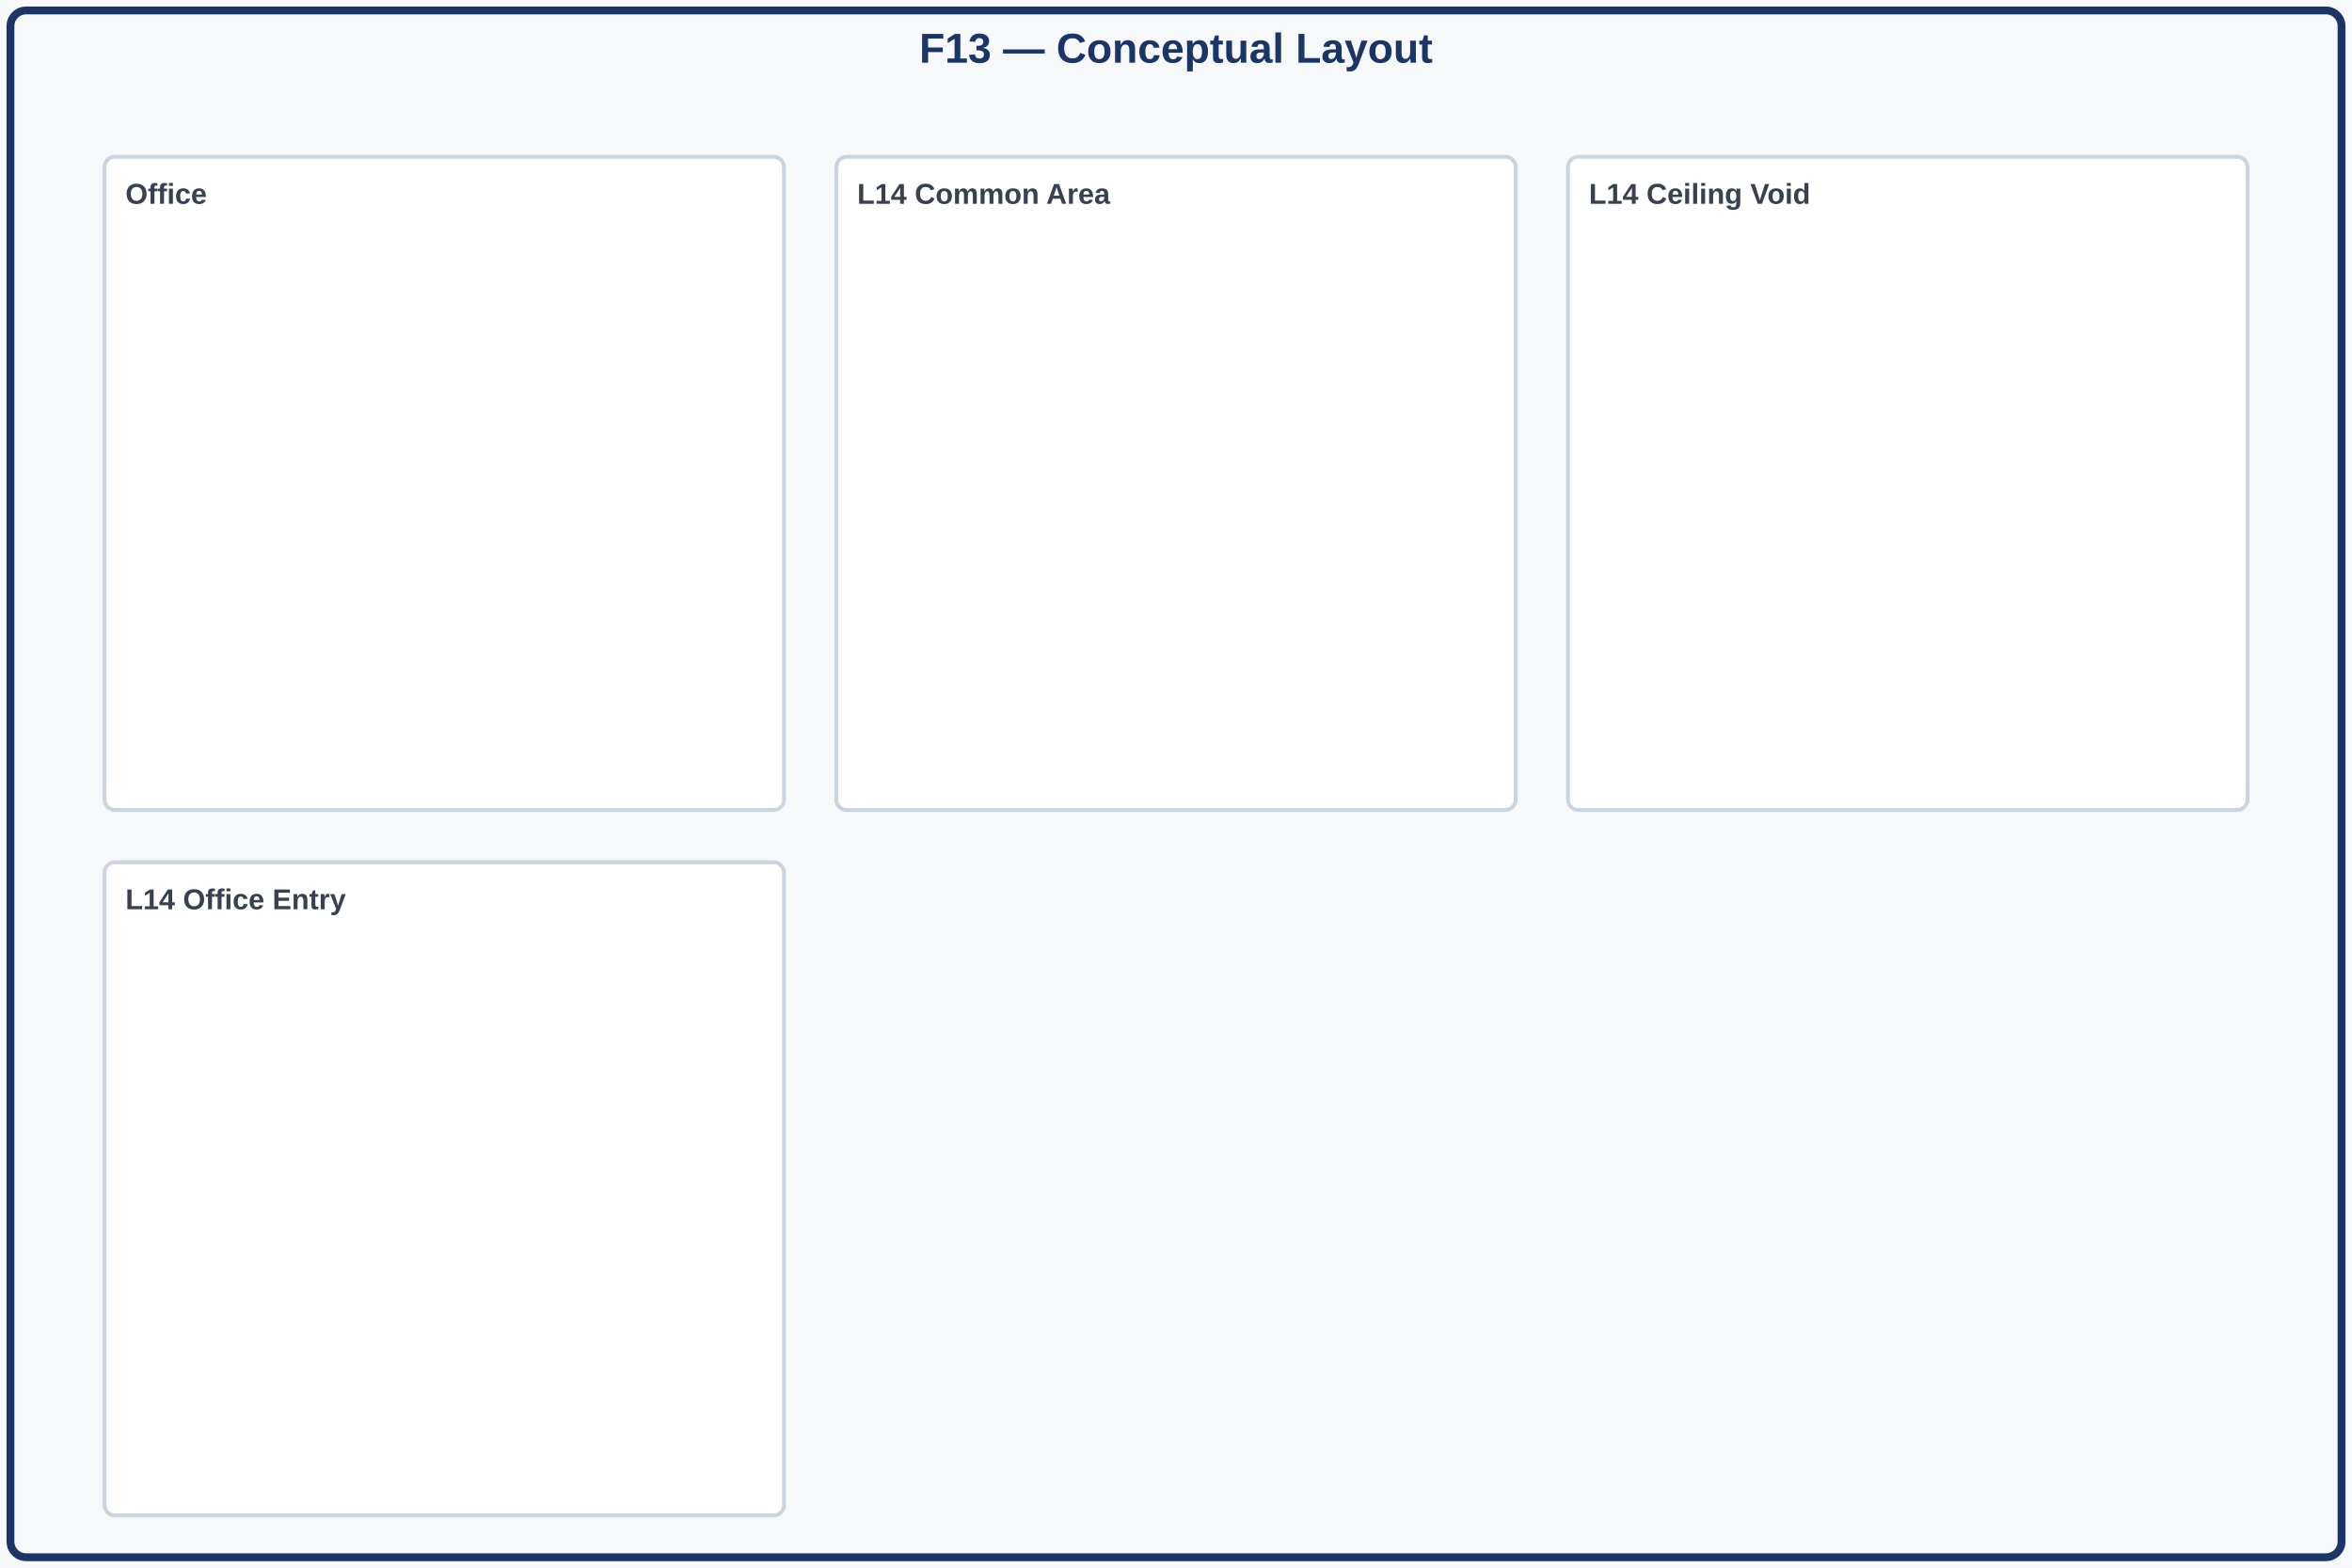
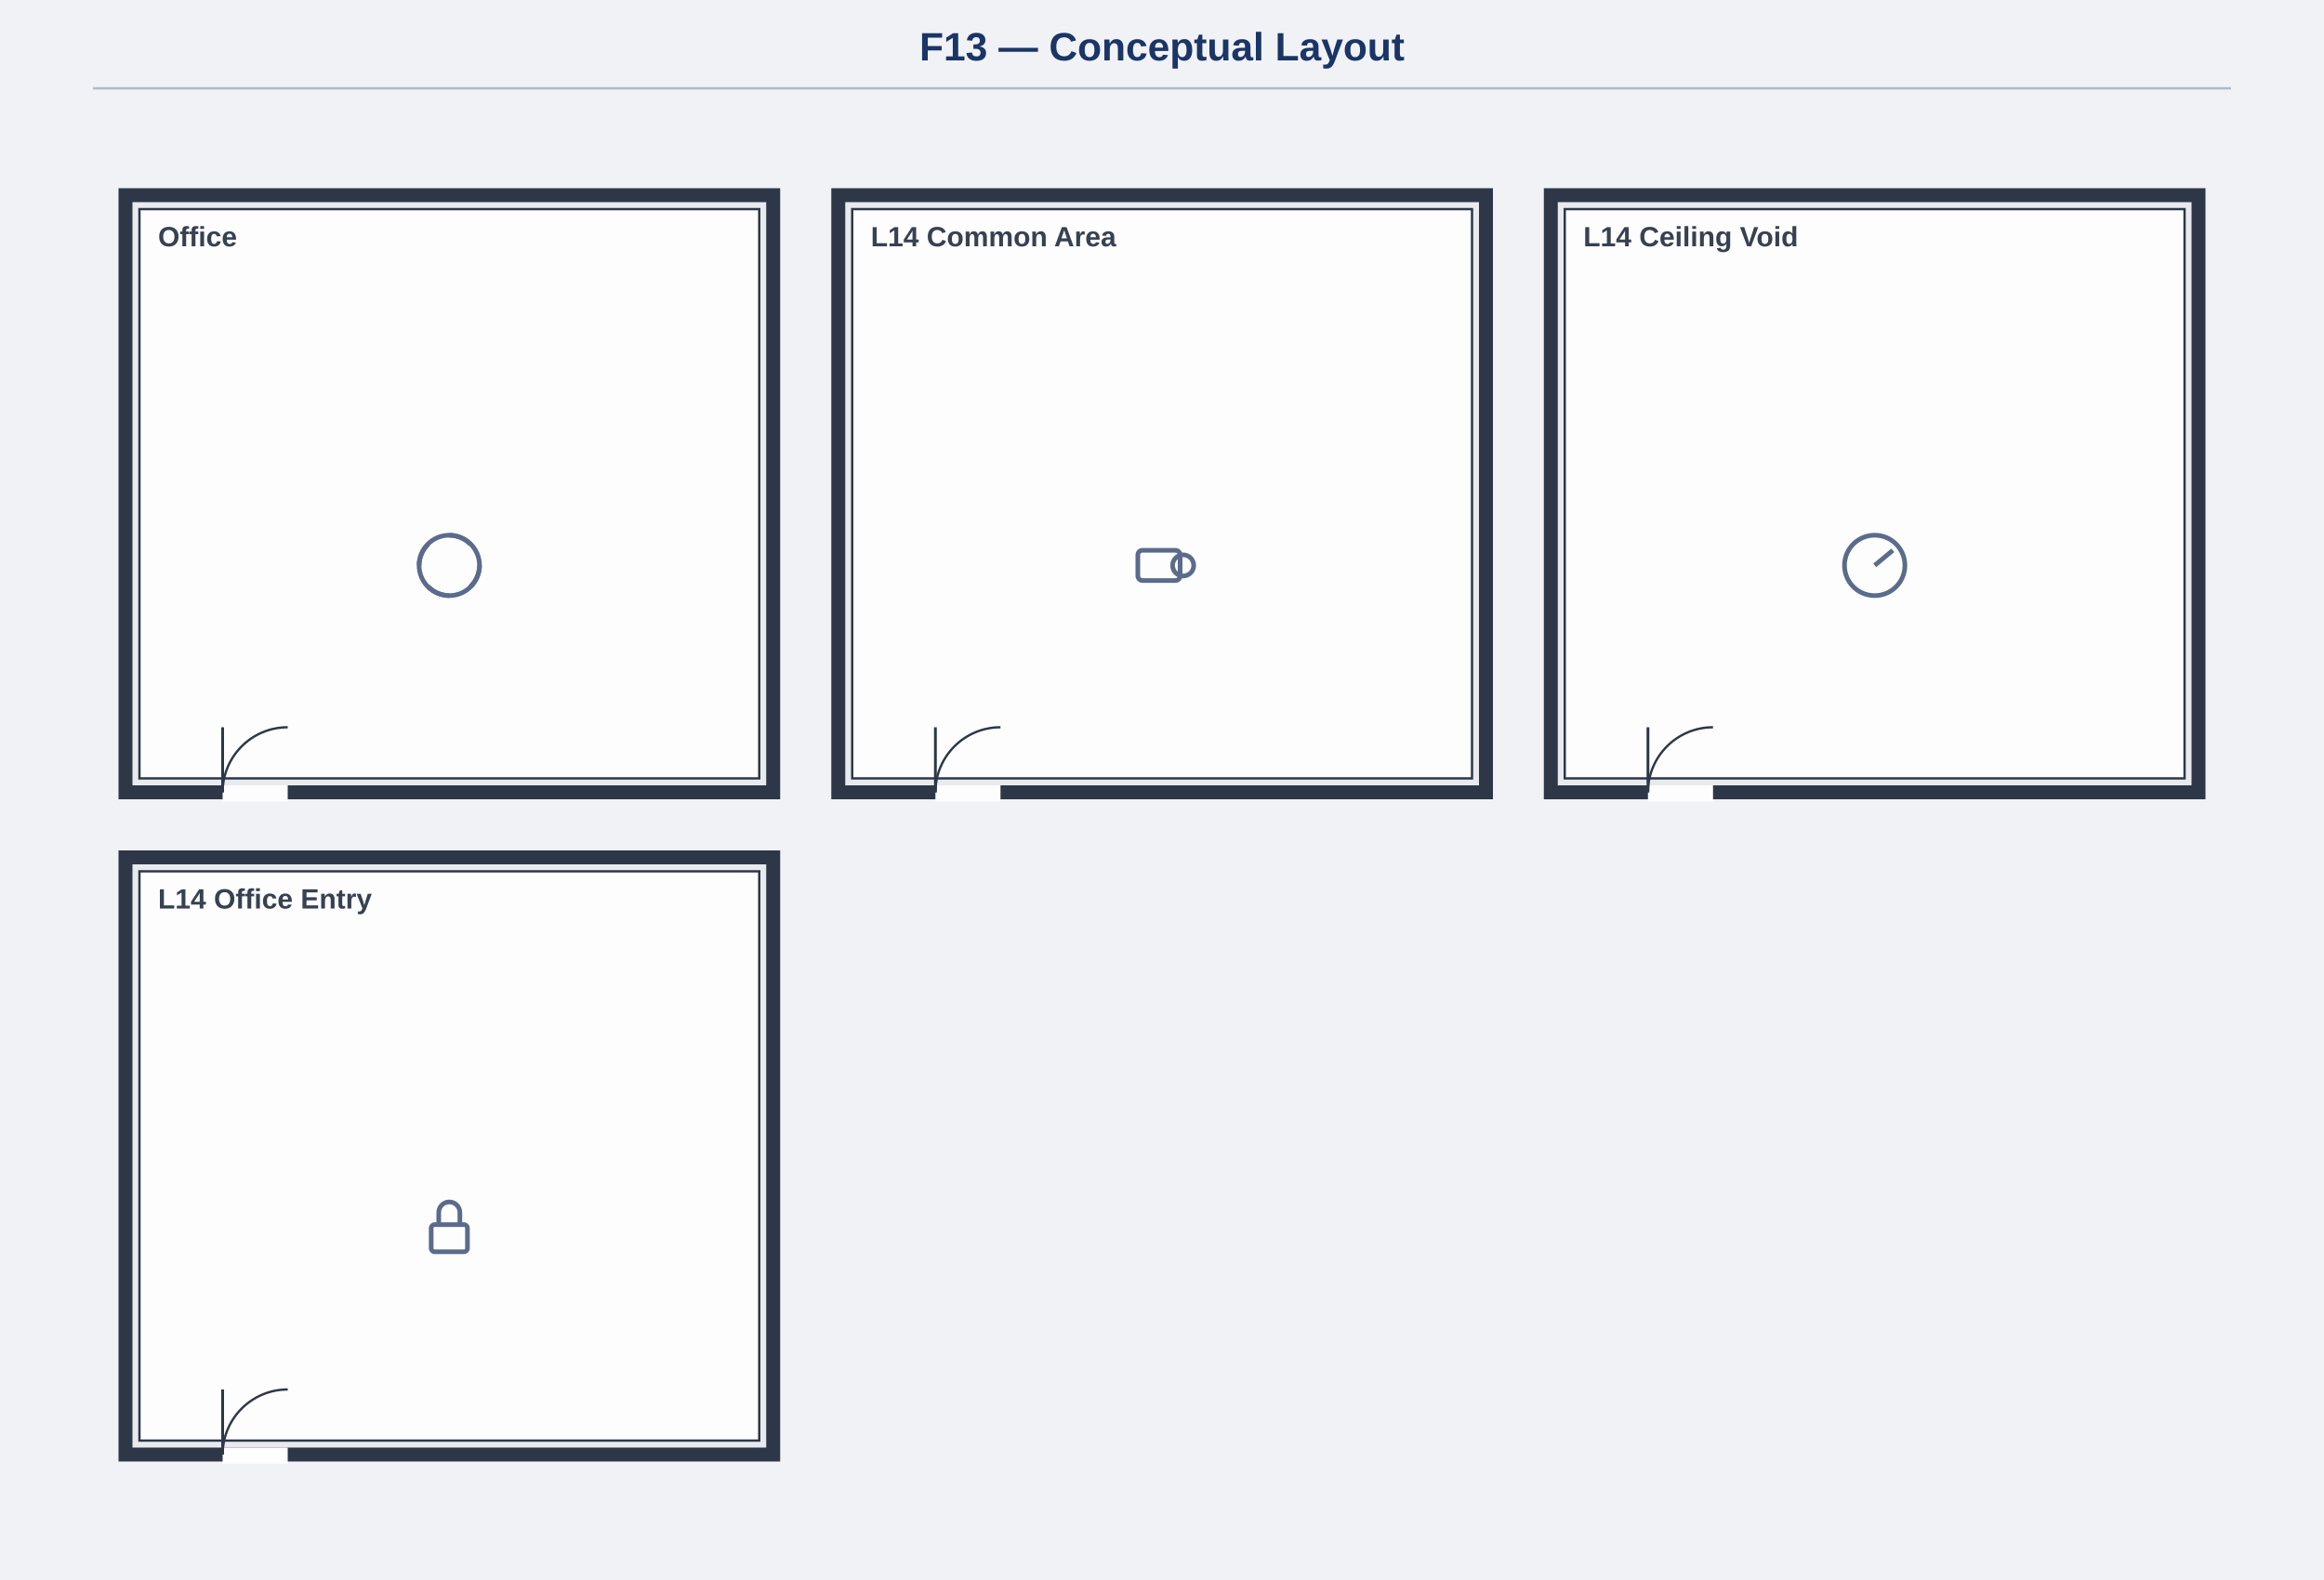
- <svg xmlns="http://www.w3.org/2000/svg" width="900" height="600" viewBox="0 0 900 600" font-family="Arial, sans-serif">
-   <rect x="0" y="0" width="900" height="600" fill="#F7F8FA" />
-   <rect x="4" y="4" width="892" height="592" fill="none" stroke="#1A3566" stroke-width="3" rx="6" />
-   <text x="450.0" y="24" text-anchor="middle" font-size="16" font-weight="bold" fill="#1A3566">F13 — Conceptual Layout</text>
-   <rect x="40.0" y="60.0" width="260.0" height="250.0" fill="#fff" stroke="#CBD5E1" stroke-width="1.5" rx="4" />
-   <text x="48.0" y="78.0" font-size="11" font-weight="600" fill="#374151">Office</text>
-   <rect x="320.0" y="60.0" width="260.0" height="250.0" fill="#fff" stroke="#CBD5E1" stroke-width="1.5" rx="4" />
-   <text x="328.0" y="78.0" font-size="11" font-weight="600" fill="#374151">L14 Common Area</text>
-   <rect x="600.0" y="60.0" width="260.0" height="250.0" fill="#fff" stroke="#CBD5E1" stroke-width="1.5" rx="4" />
-   <text x="608.0" y="78.0" font-size="11" font-weight="600" fill="#374151">L14 Ceiling Void</text>
-   <rect x="40.0" y="330.0" width="260.0" height="250.0" fill="#fff" stroke="#CBD5E1" stroke-width="1.5" rx="4" />
-   <text x="48.0" y="348.0" font-size="11" font-weight="600" fill="#374151">L14 Office Entry</text>
+ <svg xmlns="http://www.w3.org/2000/svg" width="1000" height="680" viewBox="0 0 1000 680" font-family="Arial, sans-serif">
+   <rect x="0" y="0" width="1000" height="680" fill="#F0F2F6" />
+   <text x="500.0" y="26" text-anchor="middle" font-size="17" font-weight="bold" fill="#1A3566">F13 — Conceptual Layout</text>
+   <line x1="40" y1="38" x2="960" y2="38" stroke="#1A3566" stroke-width="1" opacity="0.3" />
+   <rect x="54.0" y="84.0" width="278.7" height="257.0" fill="#E8EAED" stroke="#2D3748" stroke-width="6" />
+   <rect x="60.0" y="90.0" width="266.7" height="245.0" fill="#FDFDFE" stroke="#2D3748" stroke-width="1" />
+   <rect x="95.8" y="338.0" width="28.0" height="7" fill="#FDFDFE" />
+   <path d="M95.8,341.0 A28.0,28.0 0 0 1 123.8,313.0" fill="none" stroke="#2D3748" stroke-width="1" />
+   <line x1="95.8" y1="341.0" x2="95.8" y2="313.0" stroke="#2D3748" stroke-width="1.2" />
+   <text x="68.0" y="106.0" font-size="12" font-weight="700" fill="#374151">Office</text>
+   <circle cx="193.333" cy="243.34" r="13" fill="none" stroke="#5B6B8C" stroke-width="2" />
+   <path d="M193.333,230.34 A13,13 0 0 1 202.433,234.24" stroke="#5B6B8C" stroke-width="2" fill="none" />
+   <path d="M206.333,243.34 A13,13 0 0 1 202.433,252.44" stroke="#5B6B8C" stroke-width="2" fill="none" />
+   <path d="M193.333,256.34 A13,13 0 0 1 184.233,252.44" stroke="#5B6B8C" stroke-width="2" fill="none" />
+   <path d="M180.333,243.34 A13,13 0 0 1 184.233,234.24" stroke="#5B6B8C" stroke-width="2" fill="none" />
+   <rect x="360.7" y="84.0" width="278.7" height="257.0" fill="#E8EAED" stroke="#2D3748" stroke-width="6" />
+   <rect x="366.7" y="90.0" width="266.7" height="245.0" fill="#FDFDFE" stroke="#2D3748" stroke-width="1" />
+   <rect x="402.5" y="338.0" width="28.0" height="7" fill="#FDFDFE" />
+   <path d="M402.5,341.0 A28.0,28.0 0 0 1 430.5,313.0" fill="none" stroke="#2D3748" stroke-width="1" />
+   <line x1="402.5" y1="341.0" x2="402.5" y2="313.0" stroke="#2D3748" stroke-width="1.2" />
+   <text x="374.7" y="106.0" font-size="12" font-weight="700" fill="#374151">L14 Common Area</text>
+   <rect x="489.6" y="236.84" width="18.2" height="13" rx="2" fill="none" stroke="#5B6B8C" stroke-width="2" />
+   <circle cx="509.1" cy="243.34" r="4.55" fill="none" stroke="#5B6B8C" stroke-width="2" />
+   <rect x="667.3" y="84.0" width="278.7" height="257.0" fill="#E8EAED" stroke="#2D3748" stroke-width="6" />
+   <rect x="673.3" y="90.0" width="266.7" height="245.0" fill="#FDFDFE" stroke="#2D3748" stroke-width="1" />
+   <rect x="709.1" y="338.0" width="28.0" height="7" fill="#FDFDFE" />
+   <path d="M709.1,341.0 A28.0,28.0 0 0 1 737.1,313.0" fill="none" stroke="#2D3748" stroke-width="1" />
+   <line x1="709.1" y1="341.0" x2="709.1" y2="313.0" stroke="#2D3748" stroke-width="1.2" />
+   <text x="681.3" y="106.0" font-size="12" font-weight="700" fill="#374151">L14 Ceiling Void</text>
+   <circle cx="806.667" cy="243.34" r="13" fill="none" stroke="#5B6B8C" stroke-width="2" />
+   <path d="M806.667,243.34 L814.467,236.84" stroke="#5B6B8C" stroke-width="2" />
+   <rect x="54.0" y="369.0" width="278.7" height="257.0" fill="#E8EAED" stroke="#2D3748" stroke-width="6" />
+   <rect x="60.0" y="375.0" width="266.7" height="245.0" fill="#FDFDFE" stroke="#2D3748" stroke-width="1" />
+   <rect x="95.8" y="623.0" width="28.0" height="7" fill="#FDFDFE" />
+   <path d="M95.8,626.0 A28.0,28.0 0 0 1 123.8,598.0" fill="none" stroke="#2D3748" stroke-width="1" />
+   <line x1="95.8" y1="626.0" x2="95.8" y2="598.0" stroke="#2D3748" stroke-width="1.2" />
+   <text x="68.0" y="391.0" font-size="12" font-weight="700" fill="#374151">L14 Office Entry</text>
+   <rect x="185.533" y="527.04" width="15.6" height="11.7" rx="1.5" fill="none" stroke="#5B6B8C" stroke-width="2" />
+   <path d="M188.783,527.04 L188.783,521.84 A4.55,4.55 0 0 1 197.883,521.84 L197.883,527.04" fill="none" stroke="#5B6B8C" stroke-width="2" />
</svg>
